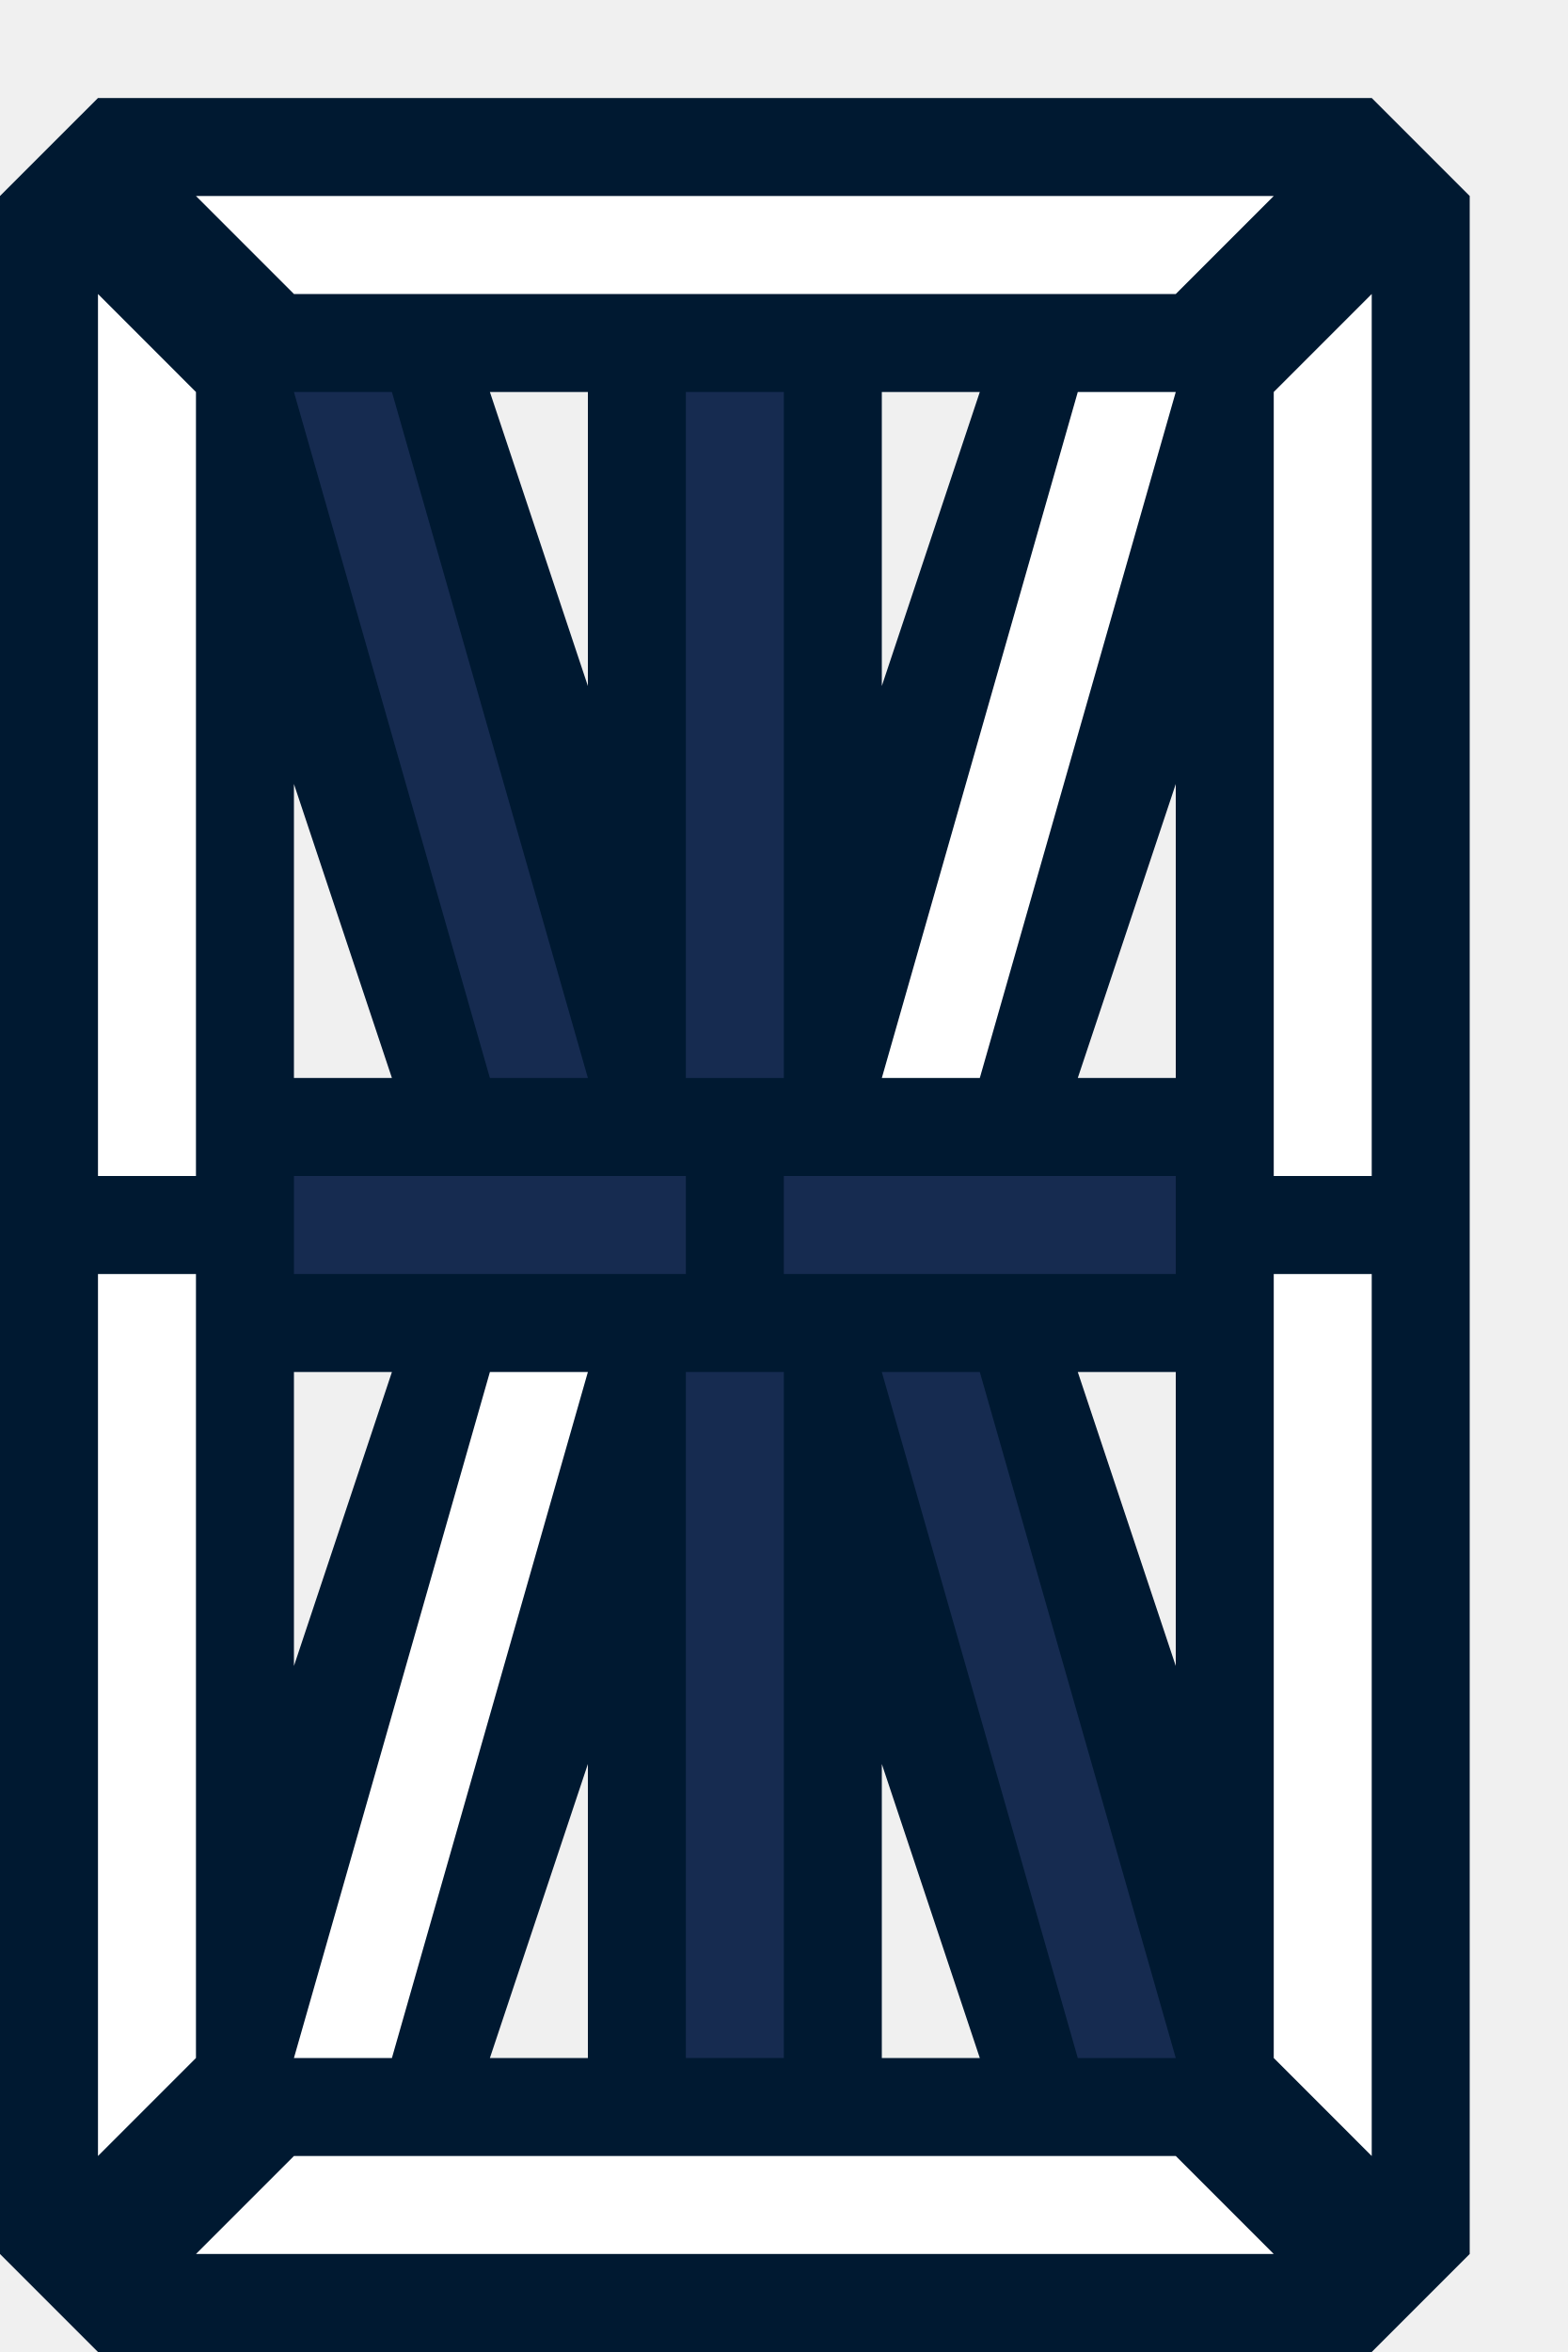
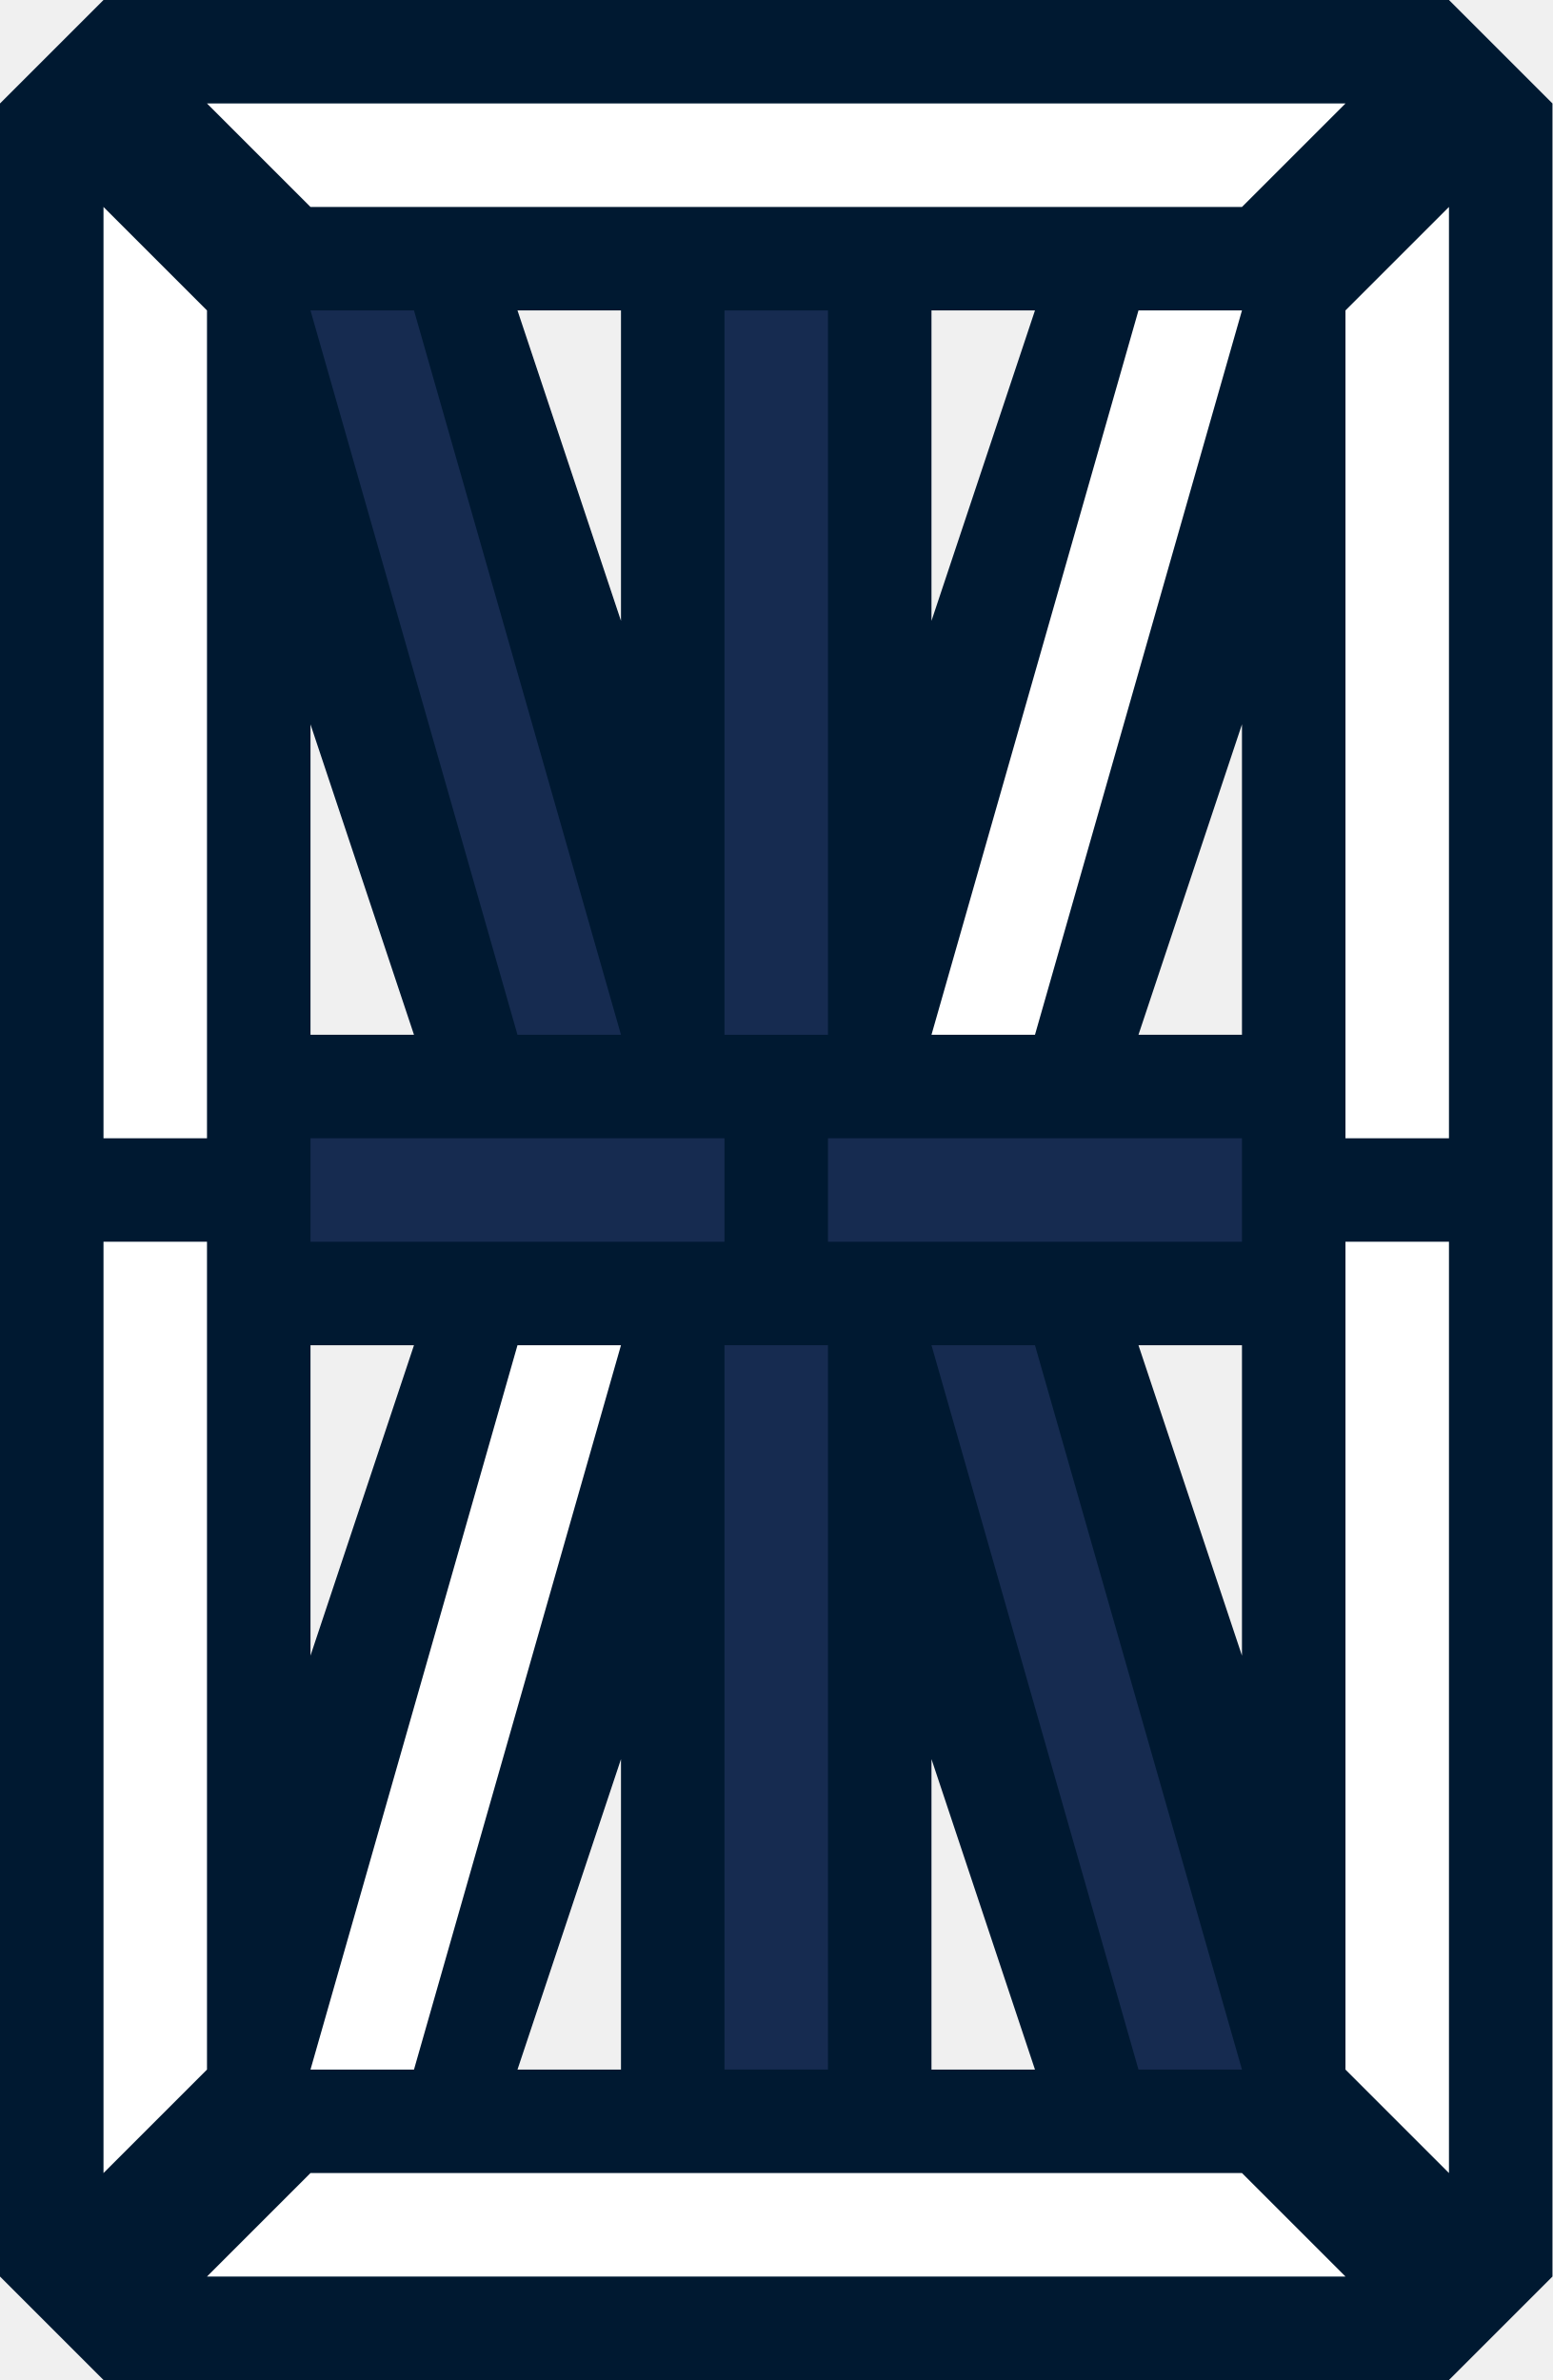
- <svg xmlns="http://www.w3.org/2000/svg" width="16" height="24" viewBox="0 0 16 24" version="1.1" id="svg8">
+ <svg xmlns="http://www.w3.org/2000/svg" width="15" height="23" viewBox="0 0 15 23" version="1.1" id="svg8">
  <defs id="defs2" />
-   <path style="fill:#001931;fill-opacity:1;stroke:none;stroke-opacity:1" d="M 1,1 0,2 v 21 l 1,1 h 13 l 1,-1 V 2 L 14,1 Z m 4,3 h 1 v 3 z m 4,0 h 1 L 9,7 Z M 3,8 4,11 H 3 Z m 9,0 v 3 h -1 z m -9,6 h 1 l -1,3 z m 8,0 h 1 v 3 z m -5,4 v 3 H 5 Z m 3,0 1,3 H 9 Z" id="path910" />
-   <path style="fill:#ffffff;fill-opacity:1;stroke:none;stroke-opacity:1" d="m 2,2 1,1 h 9 l 1,-1 z" id="path826" />
-   <path style="fill:#ffffff;fill-opacity:1;stroke:none;stroke-opacity:1" d="m 1,3 1,1 v 8 H 1 Z" id="path828" />
-   <rect style="fill:#162b50;fill-opacity:1;stroke:none;stroke-width:1;stroke-opacity:1" id="rect836" width="1" height="7" x="7" y="4" />
-   <rect style="fill:#162b50;fill-opacity:1;stroke:none;stroke-width:1;stroke-opacity:1" id="rect838" width="4" height="1" x="3" y="12" />
-   <path style="fill:#ffffff;fill-opacity:1;stroke:none;stroke-opacity:1" d="m 9,11 2,-7 h 1 l -2,7 z" id="path840" />
-   <path style="fill:#ffffff;fill-opacity:1;stroke:none;stroke-opacity:1" d="m 2,13 v 8 l -1,1 v -9 z" id="path844" />
-   <path style="fill:#ffffff;fill-opacity:1;stroke:none;stroke-opacity:1" d="m 2,23 1,-1 h 9 l 1,1 z" id="path846" />
-   <path style="fill:#ffffff;fill-opacity:1;stroke:none;stroke-opacity:1" d="m 13,21 1,1 v -9 h -1 z" id="path856" />
-   <path style="fill:#ffffff;fill-opacity:1;stroke:none;stroke-opacity:1" d="M 13,12 V 4 l 1,-1 v 9 z" id="path858" />
-   <rect style="fill:#162b50;fill-opacity:1;stroke:none;stroke-width:1;stroke-opacity:1" id="rect860" width="4" height="1" x="8" y="12" />
-   <rect style="fill:#162b50;fill-opacity:1;stroke:none;stroke-width:1;stroke-opacity:1" id="rect836-3" width="1" height="7" x="7" y="14" />
-   <path style="fill:#162b50;fill-opacity:1;stroke:none;stroke-opacity:1" d="M 6,11 4,4 H 3 l 2,7 z" id="path840-6" />
-   <path style="fill:#162b50;fill-opacity:1;stroke:none;stroke-opacity:1" d="m 9,14 2,7 h 1 l -2,-7 z" id="path840-7" />
-   <path style="fill:#ffffff;fill-opacity:1;stroke:none;stroke-opacity:1" d="M 6,14 4,21 H 3 l 2,-7 z" id="path840-6-5" />
+   <path style="fill:#001931;fill-opacity:1;stroke:none;stroke-opacity:1" d="M 1,0 0,1 v 21 l 1,1 h 13 l 1,-1 V 1 L 14,0 Z m 4,3 h 1 v 3 z m 4,0 h 1 L 9,6 Z M 3,7 4,10 H 3 Z m 9,0 v 3 h -1 z m -9,6 h 1 l -1,3 z m 8,0 h 1 v 3 z m -5,4 v 3 H 5 Z m 3,0 1,3 H 9 Z" id="path910" />
+   <path style="fill:#ffffff;fill-opacity:1;stroke:none;stroke-opacity:1" d="m 2,1 1,1 h 9 l 1,-1 z" id="path826" />
+   <path style="fill:#ffffff;fill-opacity:1;stroke:none;stroke-opacity:1" d="m 1,2 1,1 v 8 H 1 Z" id="path828" />
+   <rect style="fill:#162b50;fill-opacity:1;stroke:none;stroke-width:1;stroke-opacity:1" id="rect836" width="1" height="7" x="7" y="3" />
+   <rect style="fill:#162b50;fill-opacity:1;stroke:none;stroke-width:1;stroke-opacity:1" id="rect838" width="4" height="1" x="3" y="11" />
+   <path style="fill:#ffffff;fill-opacity:1;stroke:none;stroke-opacity:1" d="m 9,10 2,-7 h 1 l -2,7 z" id="path840" />
+   <path style="fill:#ffffff;fill-opacity:1;stroke:none;stroke-opacity:1" d="m 2,12 v 8 l -1,1 v -9 z" id="path844" />
+   <path style="fill:#ffffff;fill-opacity:1;stroke:none;stroke-opacity:1" d="m 2,22 1,-1 h 9 l 1,1 z" id="path846" />
+   <path style="fill:#ffffff;fill-opacity:1;stroke:none;stroke-opacity:1" d="m 13,20 1,1 v -9 h -1 z" id="path856" />
+   <path style="fill:#ffffff;fill-opacity:1;stroke:none;stroke-opacity:1" d="M 13,11 V 3 l 1,-1 v 9 z" id="path858" />
+   <rect style="fill:#162b50;fill-opacity:1;stroke:none;stroke-width:1;stroke-opacity:1" id="rect860" width="4" height="1" x="8" y="11" />
+   <rect style="fill:#162b50;fill-opacity:1;stroke:none;stroke-width:1;stroke-opacity:1" id="rect836-3" width="1" height="7" x="7" y="13" />
+   <path style="fill:#162b50;fill-opacity:1;stroke:none;stroke-opacity:1" d="M 6,10 4,3 H 3 l 2,7 z" id="path840-6" />
+   <path style="fill:#162b50;fill-opacity:1;stroke:none;stroke-opacity:1" d="m 9,13 2,7 h 1 l -2,-7 z" id="path840-7" />
+   <path style="fill:#ffffff;fill-opacity:1;stroke:none;stroke-opacity:1" d="M 6,13 4,20 H 3 l 2,-7 z" id="path840-6-5" />
</svg>
